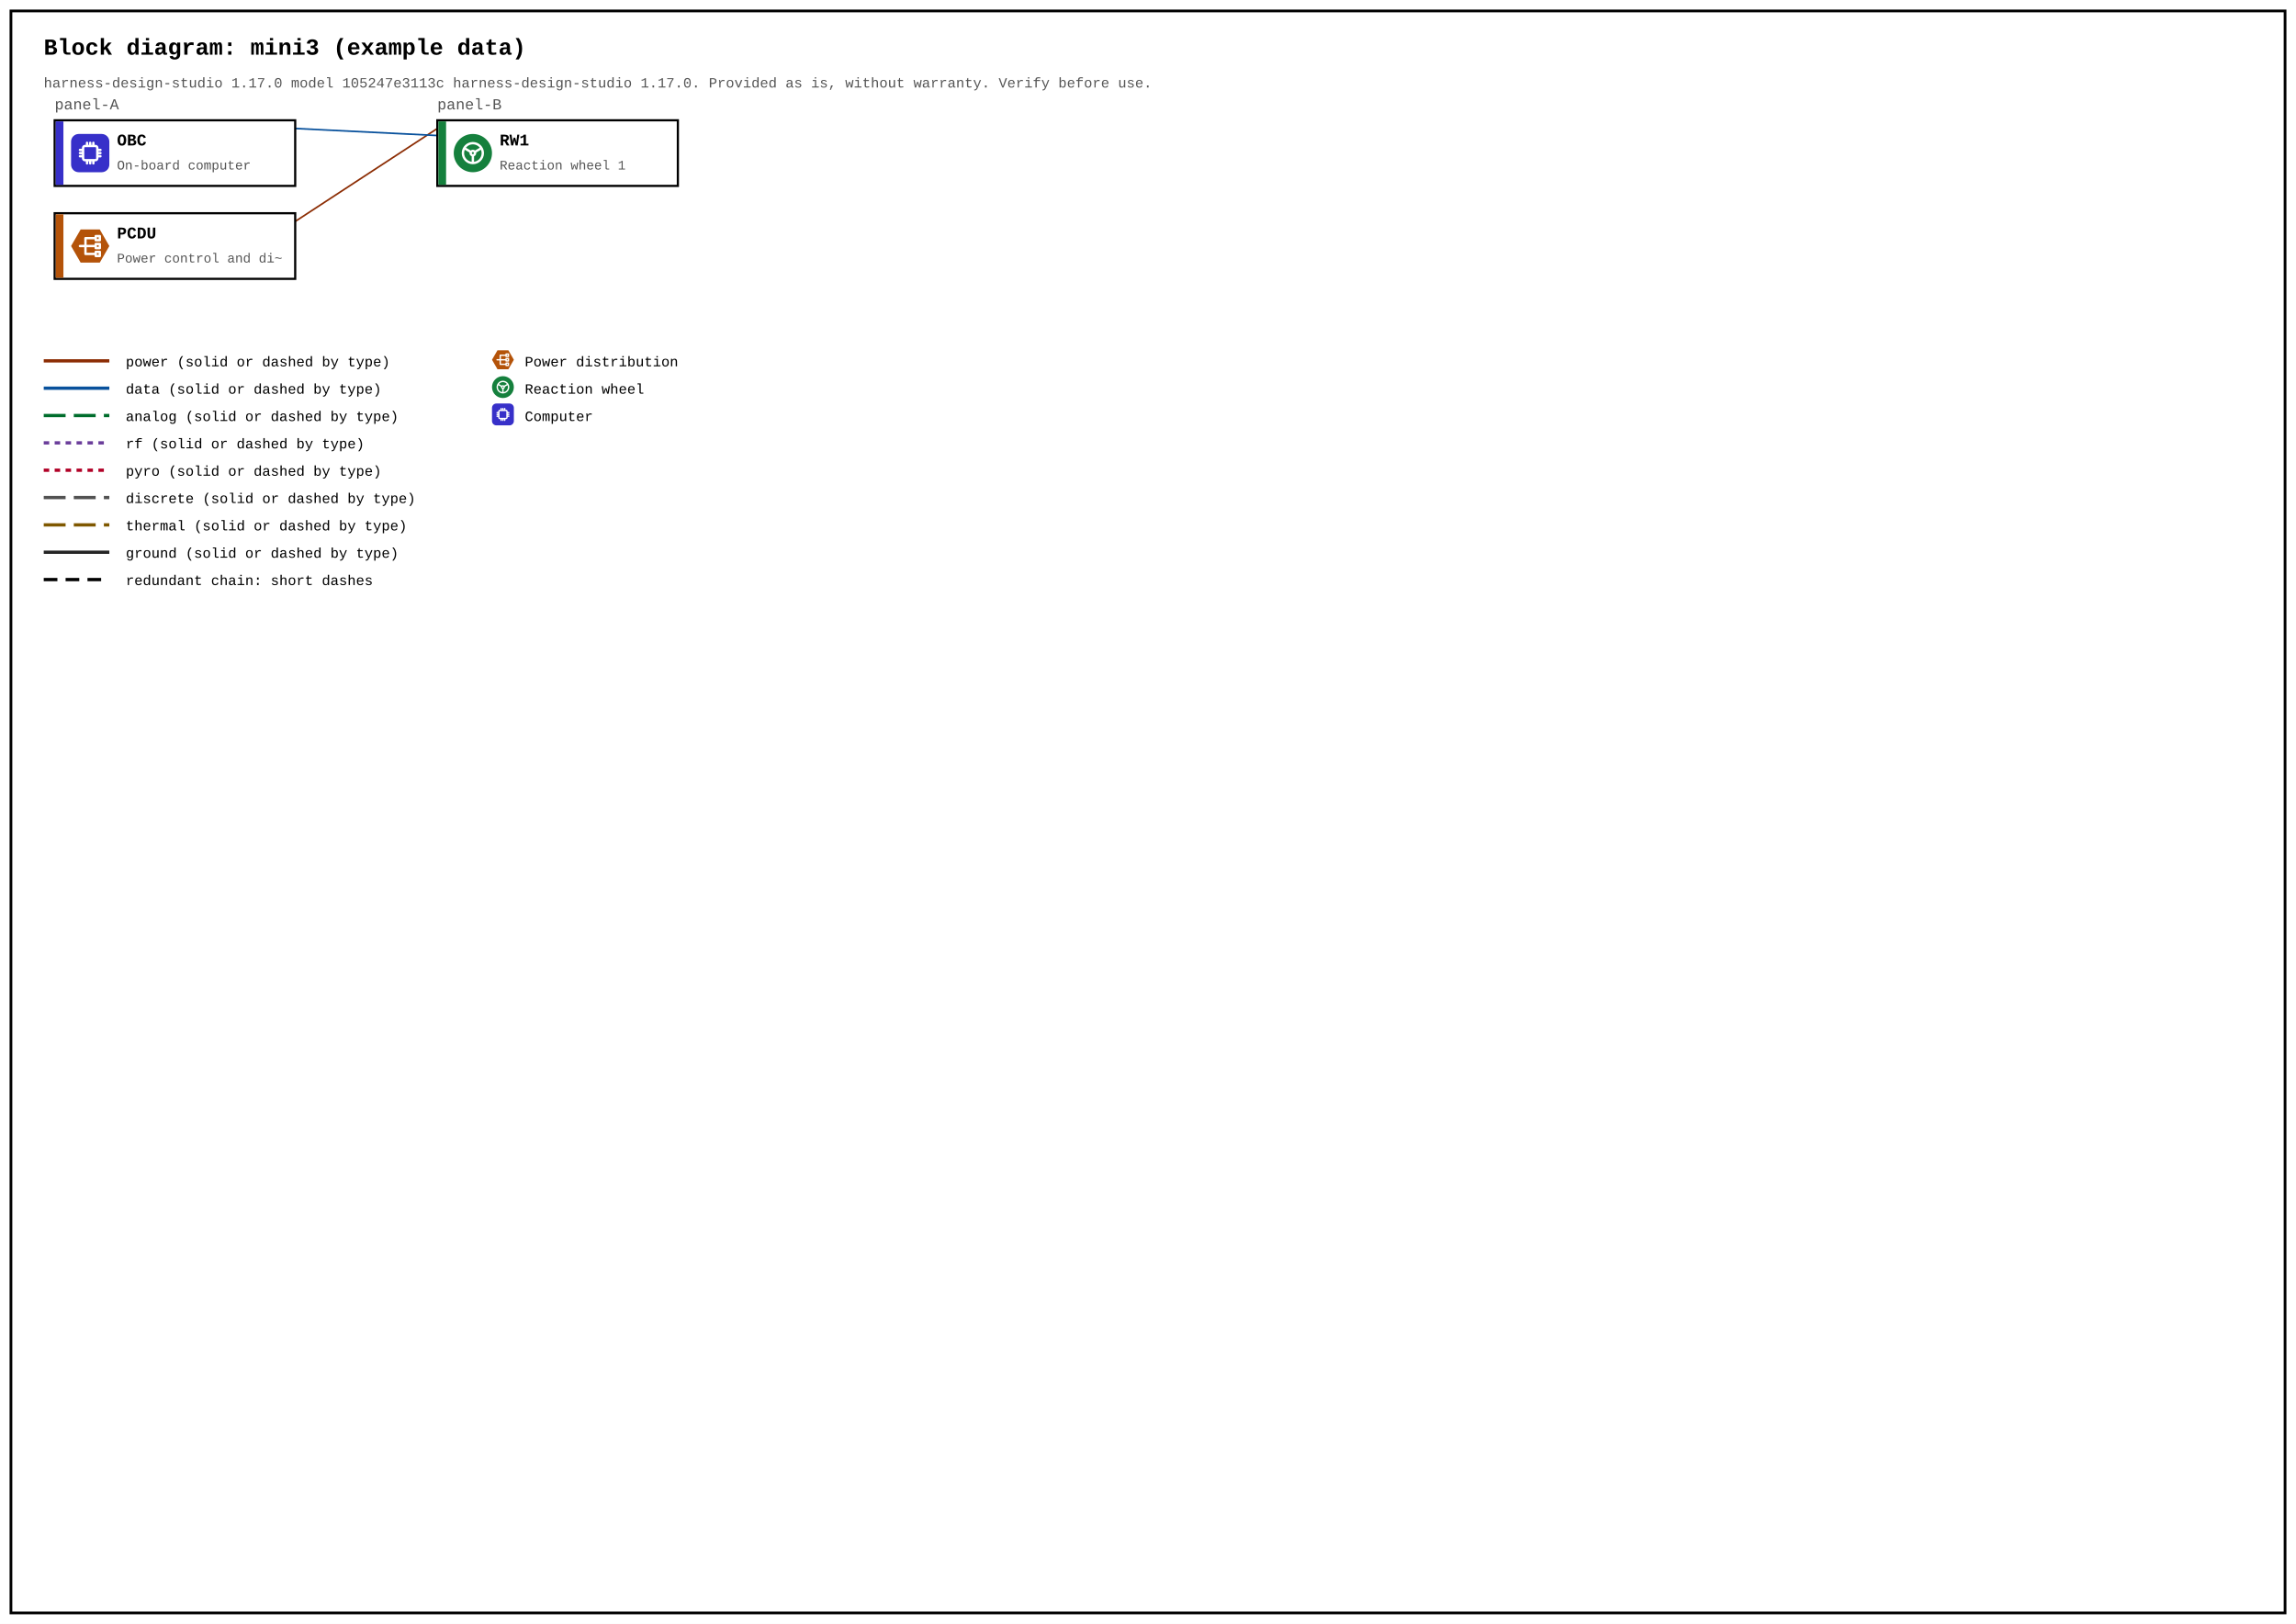
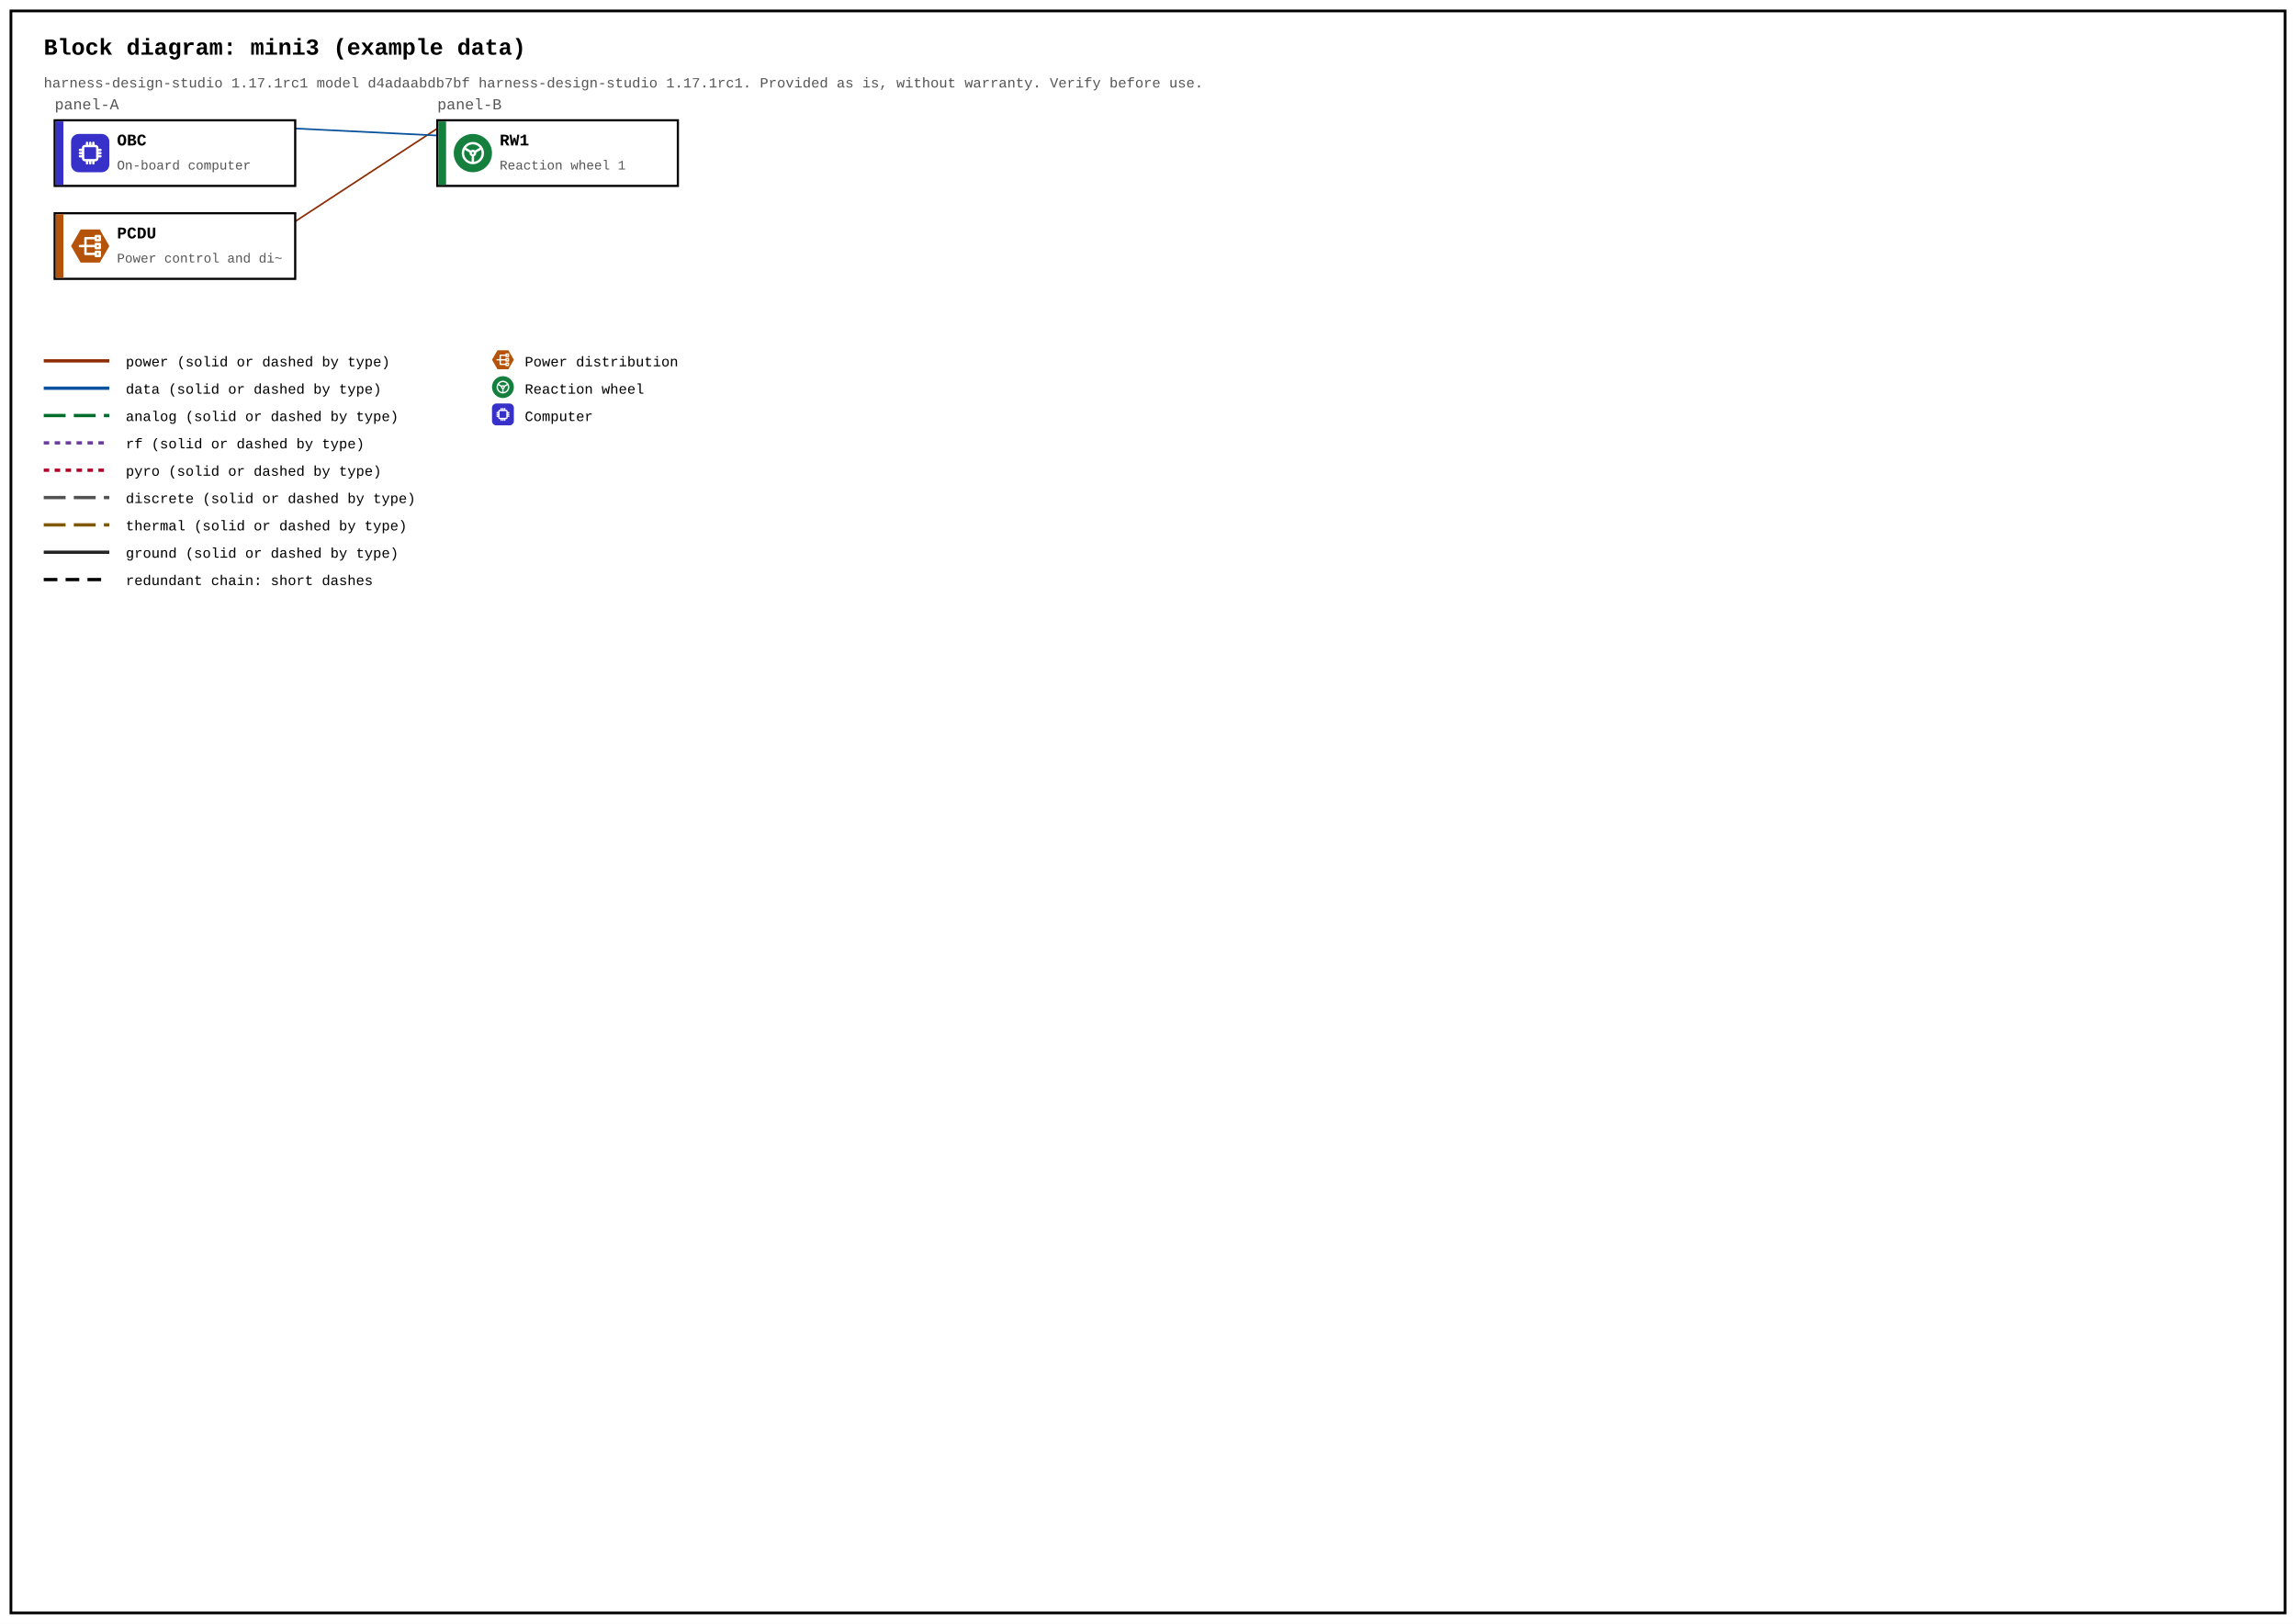
<svg xmlns="http://www.w3.org/2000/svg" width="420mm" height="297mm" viewBox="0 0 420 297" font-family="Courier New, Courier, monospace">
  <rect x="0" y="0" width="420" height="297" fill="#ffffff" />
  <rect x="2" y="2" width="416" height="293" fill="none" stroke="#000000" stroke-width="0.5" />
  <text x="8" y="10" font-size="4.2" font-weight="bold" text-anchor="start" fill="#000000">Block diagram: mini3 (example data)</text>
-   <text x="8" y="16" font-size="2.6" text-anchor="start" fill="#555555">harness-design-studio 1.17.0 model 105247e3113c   harness-design-studio 1.17.0. Provided as is, without warranty. Verify before use.</text>
+   <text x="8" y="16" font-size="2.6" text-anchor="start" fill="#555555">harness-design-studio 1.17.1rc1 model d4adaabdb7bf   harness-design-studio 1.17.1rc1. Provided as is, without warranty. Verify before use.</text>
  <text x="10" y="20" font-size="2.8" text-anchor="start" fill="#555555">panel-A</text>
  <text x="80" y="20" font-size="2.8" text-anchor="start" fill="#555555">panel-B</text>
  <line x1="54" y1="40.5" x2="80" y2="23.5" stroke="#8c2d04" stroke-width="0.3" />
  <line x1="54" y1="23.5" x2="80" y2="24.786" stroke="#08519c" stroke-width="0.3" />
  <rect x="10" y="22" width="44" height="12" fill="#ffffff" stroke="#000000" stroke-width="0.4" />
  <path d="M 10.2 22.2 L 11.6 22.2 L 11.6 33.8 L 10.2 33.8 Z" fill="#3730c9" />
  <path d="M 14.4 24.5 L 18.6 24.5 C 19.373 24.5 20 25.127 20 25.9 L 20 30.1 C 20 30.873 19.373 31.5 18.6 31.5 L 14.4 31.5 C 13.627 31.5 13 30.873 13 30.1 L 13 25.9 C 13 25.127 13.627 24.5 14.4 24.5 Z" fill="#3730c9" />
  <path d="M 15.547 26.701 L 17.453 26.701 C 17.644 26.701 17.799 26.856 17.799 27.047 L 17.799 28.953 C 17.799 29.144 17.644 29.299 17.453 29.299 L 15.547 29.299 C 15.356 29.299 15.201 29.144 15.201 28.953 L 15.201 27.047 C 15.201 26.856 15.356 26.701 15.547 26.701 Z M 15.922 26.123 L 15.922 26.701 M 15.922 29.299 L 15.922 29.877 M 14.623 27.422 L 15.201 27.422 M 17.799 27.422 L 18.377 27.422 M 16.5 26.123 L 16.5 26.701 M 16.5 29.299 L 16.5 29.877 M 14.623 28 L 15.201 28 M 17.799 28 L 18.377 28 M 17.078 26.123 L 17.078 26.701 M 17.078 29.299 L 17.078 29.877 M 14.623 28.578 L 15.201 28.578 M 17.799 28.578 L 18.377 28.578" fill="none" stroke="#ffffff" stroke-width="0.433" stroke-linecap="round" stroke-linejoin="round" />
  <text x="21.4" y="26.6" font-size="3" font-weight="bold" text-anchor="start" fill="#000000">OBC</text>
  <text x="21.4" y="31" font-size="2.4" text-anchor="start" fill="#555555">On-board computer</text>
  <rect x="10" y="39" width="44" height="12" fill="#ffffff" stroke="#000000" stroke-width="0.4" />
  <path d="M 10.2 39.2 L 11.6 39.2 L 11.6 50.8 L 10.2 50.8 Z" fill="#b45309" />
  <path d="M 20 45 L 18.25 48.031 L 14.75 48.031 L 13 45 L 14.75 41.969 L 18.25 41.969 Z" fill="#b45309" />
  <path d="M 14.623 45 L 15.634 45 M 15.634 43.556 L 15.634 46.444 M 15.634 43.556 L 17.511 43.556 M 17.511 43.181 L 18.261 43.181 L 18.261 43.932 L 17.511 43.932 Z M 15.634 45 L 17.511 45 M 17.511 44.625 L 18.261 44.625 L 18.261 45.375 L 17.511 45.375 Z M 15.634 46.444 L 17.511 46.444 M 17.511 46.068 L 18.261 46.068 L 18.261 46.819 L 17.511 46.819 Z" fill="none" stroke="#ffffff" stroke-width="0.433" stroke-linecap="round" stroke-linejoin="round" />
  <text x="21.4" y="43.6" font-size="3" font-weight="bold" text-anchor="start" fill="#000000">PCDU</text>
  <text x="21.4" y="48" font-size="2.4" text-anchor="start" fill="#555555">Power control and di~</text>
  <rect x="80" y="22" width="44" height="12" fill="#ffffff" stroke="#000000" stroke-width="0.4" />
  <path d="M 80.2 22.2 L 81.6 22.2 L 81.6 33.8 L 80.2 33.8 Z" fill="#15803d" />
  <path d="M 90 28 C 90 26.067 88.433 24.5 86.5 24.5 C 84.567 24.5 83 26.067 83 28 C 83 29.933 84.567 31.5 86.5 31.5 C 88.433 31.5 90 29.933 90 28 Z" fill="#15803d" />
  <path d="M 88.319 28 C 88.319 26.995 87.505 26.181 86.5 26.181 C 85.495 26.181 84.681 26.995 84.681 28 C 84.681 29.005 85.495 29.819 86.5 29.819 C 87.505 29.819 88.319 29.005 88.319 28 Z M 86.904 28 C 86.904 27.777 86.723 27.596 86.5 27.596 C 86.277 27.596 86.096 27.777 86.096 28 C 86.096 28.223 86.277 28.404 86.5 28.404 C 86.723 28.404 86.904 28.223 86.904 28 Z M 86.5 28.404 L 86.5 29.819 M 86.15 27.798 L 84.925 27.09 M 86.85 27.798 L 88.075 27.09" fill="none" stroke="#ffffff" stroke-width="0.433" stroke-linecap="round" stroke-linejoin="round" />
  <text x="91.4" y="26.6" font-size="3" font-weight="bold" text-anchor="start" fill="#000000">RW1</text>
  <text x="91.4" y="31" font-size="2.4" text-anchor="start" fill="#555555">Reaction wheel 1</text>
  <line x1="8" y1="66" x2="20" y2="66" stroke="#8c2d04" stroke-width="0.6" />
  <text x="23" y="67" font-size="2.6" text-anchor="start" fill="#000000">power (solid or dashed by type)</text>
  <line x1="8" y1="71" x2="20" y2="71" stroke="#08519c" stroke-width="0.6" />
  <text x="23" y="72" font-size="2.6" text-anchor="start" fill="#000000">data (solid or dashed by type)</text>
  <line x1="8" y1="76" x2="20" y2="76" stroke="#006d2c" stroke-width="0.6" stroke-dasharray="4 1.5" />
  <text x="23" y="77" font-size="2.6" text-anchor="start" fill="#000000">analog (solid or dashed by type)</text>
  <line x1="8" y1="81" x2="20" y2="81" stroke="#6a3d9a" stroke-width="0.6" stroke-dasharray="1 1" />
  <text x="23" y="82" font-size="2.6" text-anchor="start" fill="#000000">rf (solid or dashed by type)</text>
  <line x1="8" y1="86" x2="20" y2="86" stroke="#b10026" stroke-width="0.6" stroke-dasharray="1 1" />
  <text x="23" y="87" font-size="2.6" text-anchor="start" fill="#000000">pyro (solid or dashed by type)</text>
  <line x1="8" y1="91" x2="20" y2="91" stroke="#525252" stroke-width="0.6" stroke-dasharray="4 1.5" />
  <text x="23" y="92" font-size="2.6" text-anchor="start" fill="#000000">discrete (solid or dashed by type)</text>
  <line x1="8" y1="96" x2="20" y2="96" stroke="#7f5800" stroke-width="0.6" stroke-dasharray="4 1.5" />
  <text x="23" y="97" font-size="2.6" text-anchor="start" fill="#000000">thermal (solid or dashed by type)</text>
  <line x1="8" y1="101" x2="20" y2="101" stroke="#252525" stroke-width="0.6" />
  <text x="23" y="102" font-size="2.6" text-anchor="start" fill="#000000">ground (solid or dashed by type)</text>
  <line x1="8" y1="106" x2="20" y2="106" stroke="#000000" stroke-width="0.6" stroke-dasharray="2.5 1.5" />
  <text x="23" y="107" font-size="2.6" text-anchor="start" fill="#000000">redundant chain: short dashes</text>
  <path d="M 94 65.8 L 93 67.532 L 91 67.532 L 90 65.8 L 91 64.068 L 93 64.068 Z" fill="#b45309" />
  <path d="M 90.927 65.8 L 91.505 65.8 M 91.505 64.975 L 91.505 66.625 M 91.505 64.975 L 92.578 64.975 M 92.578 64.76 L 93.007 64.76 L 93.007 65.189 L 92.578 65.189 Z M 91.505 65.8 L 92.578 65.8 M 92.578 65.585 L 93.007 65.585 L 93.007 66.014 L 92.578 66.014 Z M 91.505 66.625 L 92.578 66.625 M 92.578 66.41 L 93.007 66.41 L 93.007 66.84 L 92.578 66.84 Z" fill="none" stroke="#ffffff" stroke-width="0.247" stroke-linecap="round" stroke-linejoin="round" />
  <text x="96" y="67" font-size="2.6" text-anchor="start" fill="#000000">Power distribution</text>
  <path d="M 94 70.8 C 94 69.695 93.105 68.8 92 68.8 C 90.895 68.8 90 69.695 90 70.8 C 90 71.905 90.895 72.8 92 72.8 C 93.105 72.8 94 71.905 94 70.8 Z" fill="#15803d" />
  <path d="M 93.04 70.8 C 93.04 70.226 92.574 69.76 92 69.76 C 91.426 69.76 90.96 70.226 90.96 70.8 C 90.96 71.374 91.426 71.84 92 71.84 C 92.574 71.84 93.04 71.374 93.04 70.8 Z M 92.231 70.8 C 92.231 70.672 92.128 70.569 92 70.569 C 91.872 70.569 91.769 70.672 91.769 70.8 C 91.769 70.928 91.872 71.031 92 71.031 C 92.128 71.031 92.231 70.928 92.231 70.8 Z M 92 71.031 L 92 71.84 M 91.8 70.684 L 91.1 70.28 M 92.2 70.684 L 92.9 70.28" fill="none" stroke="#ffffff" stroke-width="0.247" stroke-linecap="round" stroke-linejoin="round" />
  <text x="96" y="72" font-size="2.6" text-anchor="start" fill="#000000">Reaction wheel</text>
  <path d="M 90.8 73.8 L 93.2 73.8 C 93.642 73.8 94 74.158 94 74.6 L 94 77 C 94 77.442 93.642 77.8 93.2 77.8 L 90.8 77.8 C 90.358 77.8 90 77.442 90 77 L 90 74.6 C 90 74.158 90.358 73.8 90.8 73.8 Z" fill="#3730c9" />
  <path d="M 91.456 75.058 L 92.544 75.058 C 92.654 75.058 92.743 75.146 92.743 75.255 L 92.743 76.344 C 92.743 76.454 92.654 76.543 92.544 76.543 L 91.456 76.543 C 91.346 76.543 91.257 76.454 91.257 76.344 L 91.257 75.255 C 91.257 75.146 91.346 75.058 91.456 75.058 Z M 91.67 74.728 L 91.67 75.058 M 91.67 76.543 L 91.67 76.873 M 90.927 75.47 L 91.257 75.47 M 92.743 75.47 L 93.073 75.47 M 92 74.728 L 92 75.058 M 92 76.543 L 92 76.873 M 90.927 75.8 L 91.257 75.8 M 92.743 75.8 L 93.073 75.8 M 92.33 74.728 L 92.33 75.058 M 92.33 76.543 L 92.33 76.873 M 90.927 76.13 L 91.257 76.13 M 92.743 76.13 L 93.073 76.13" fill="none" stroke="#ffffff" stroke-width="0.247" stroke-linecap="round" stroke-linejoin="round" />
  <text x="96" y="77" font-size="2.6" text-anchor="start" fill="#000000">Computer</text>
</svg>
